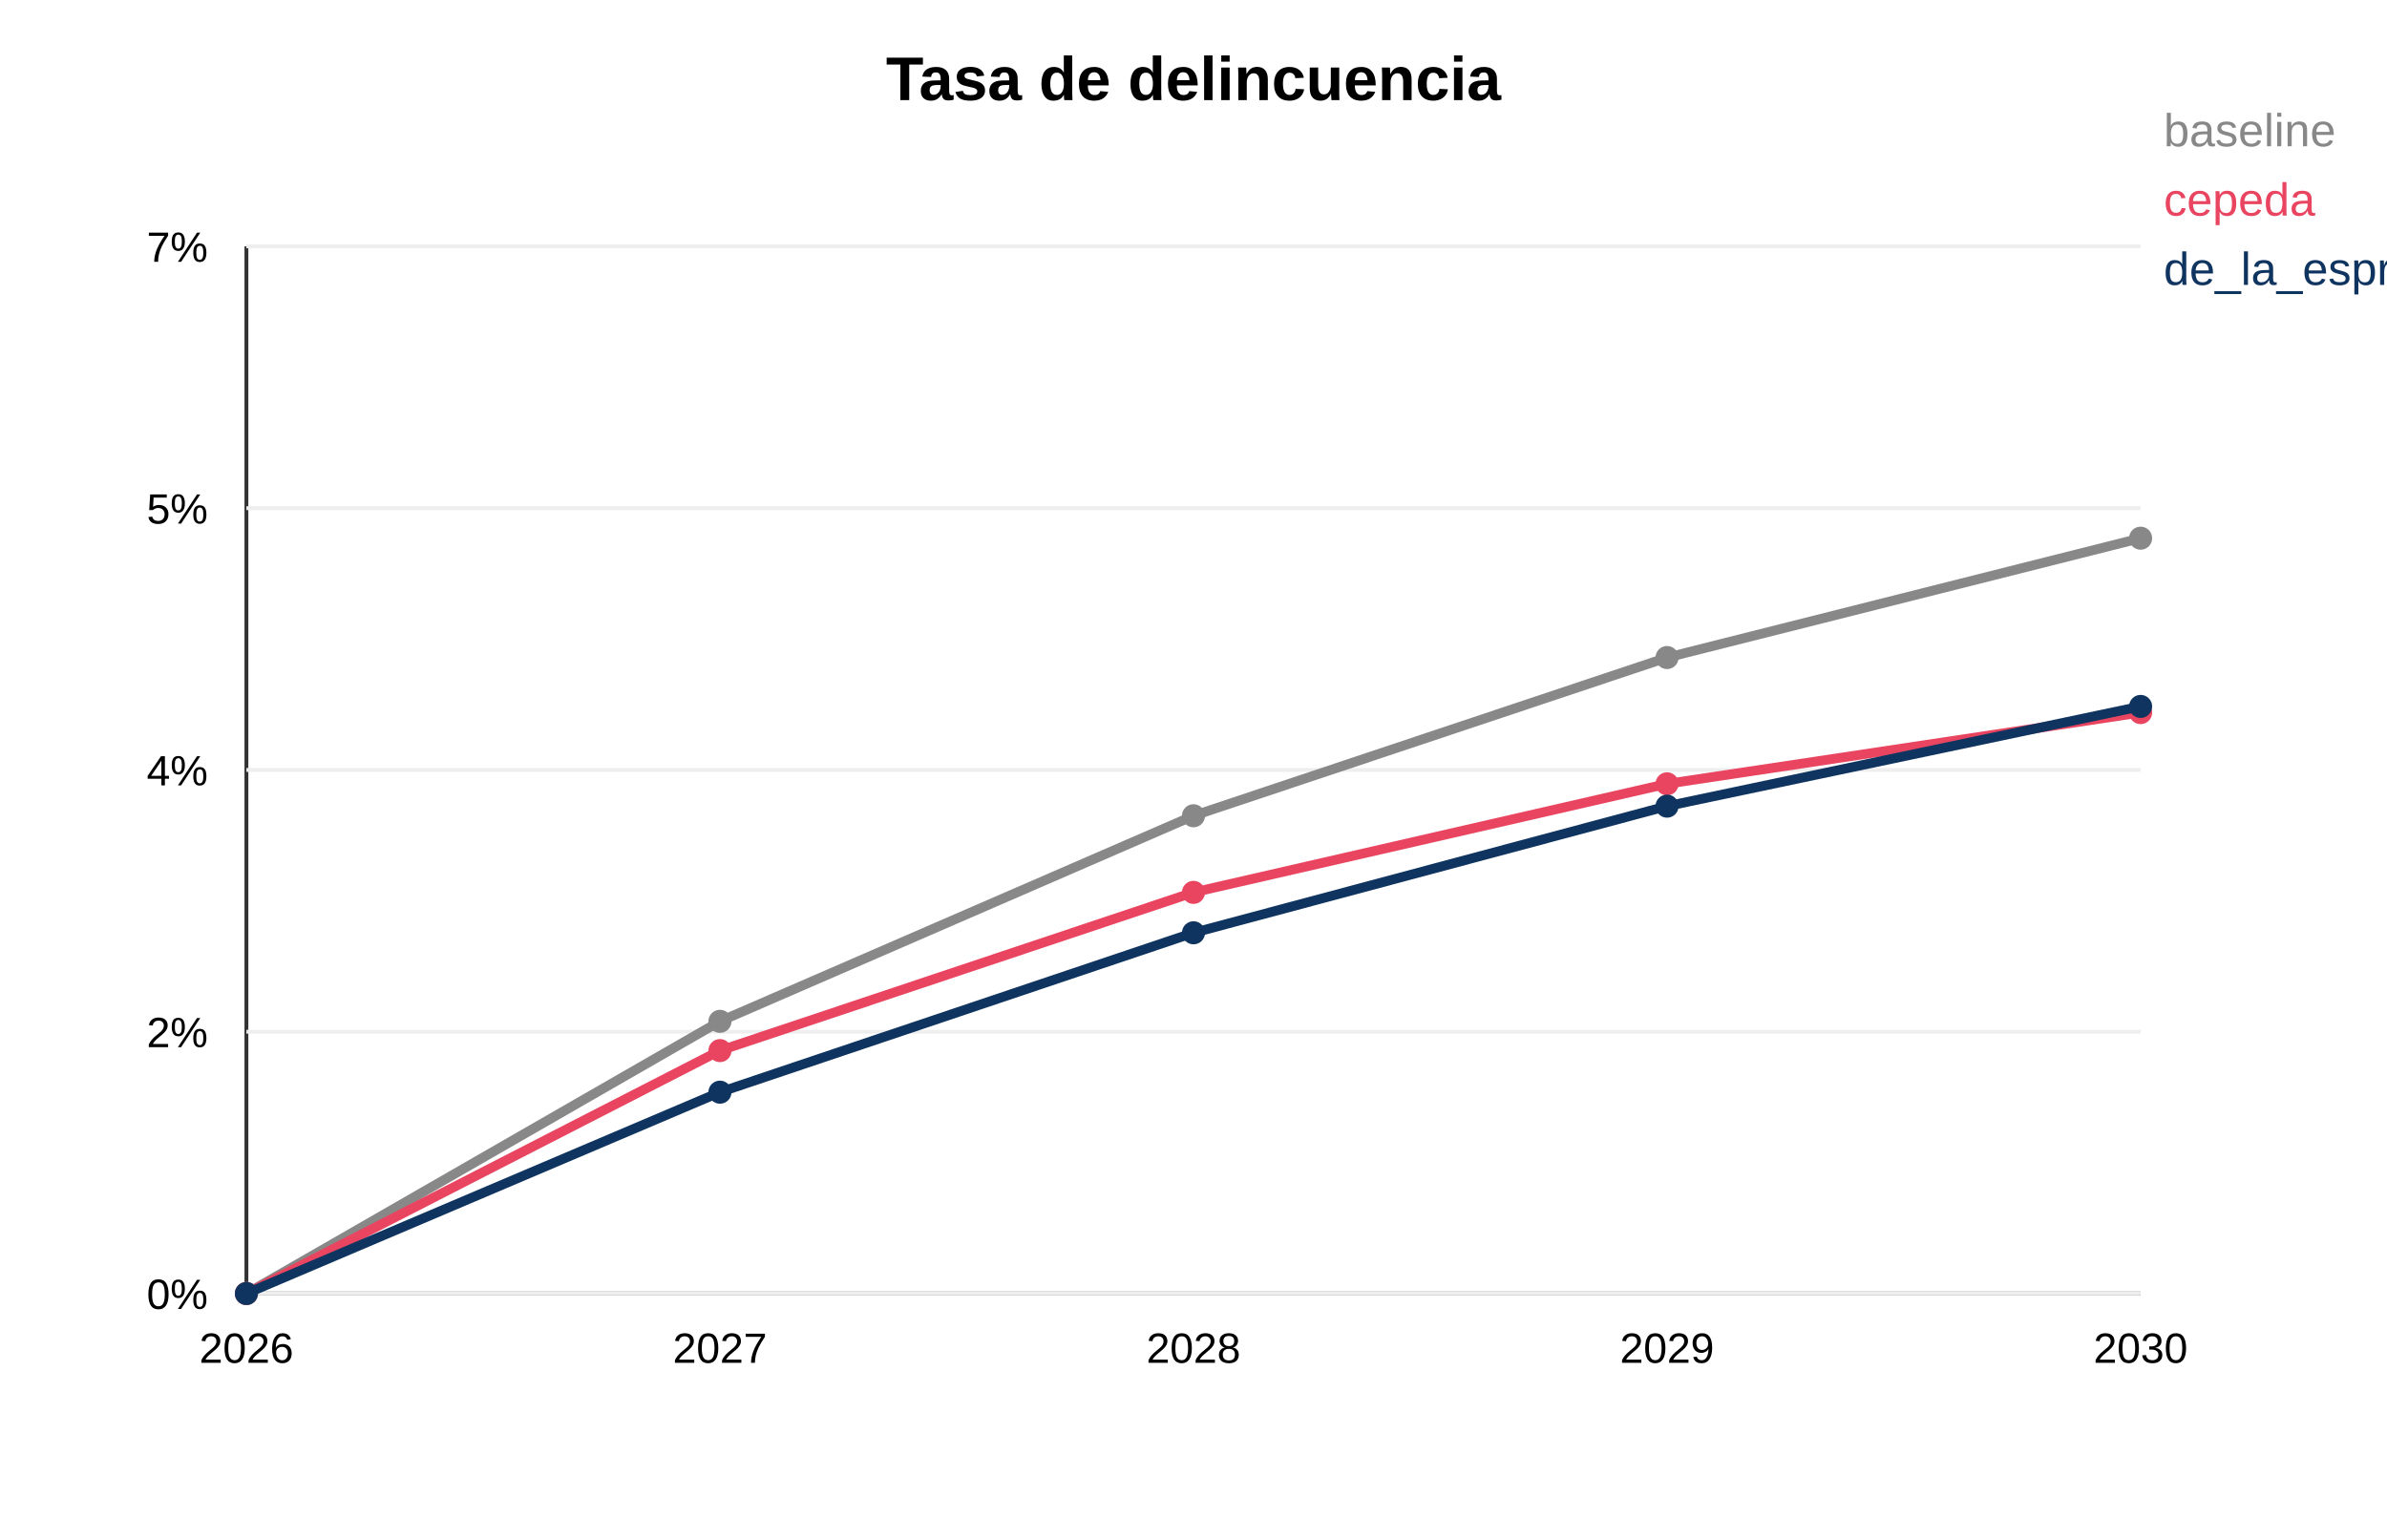
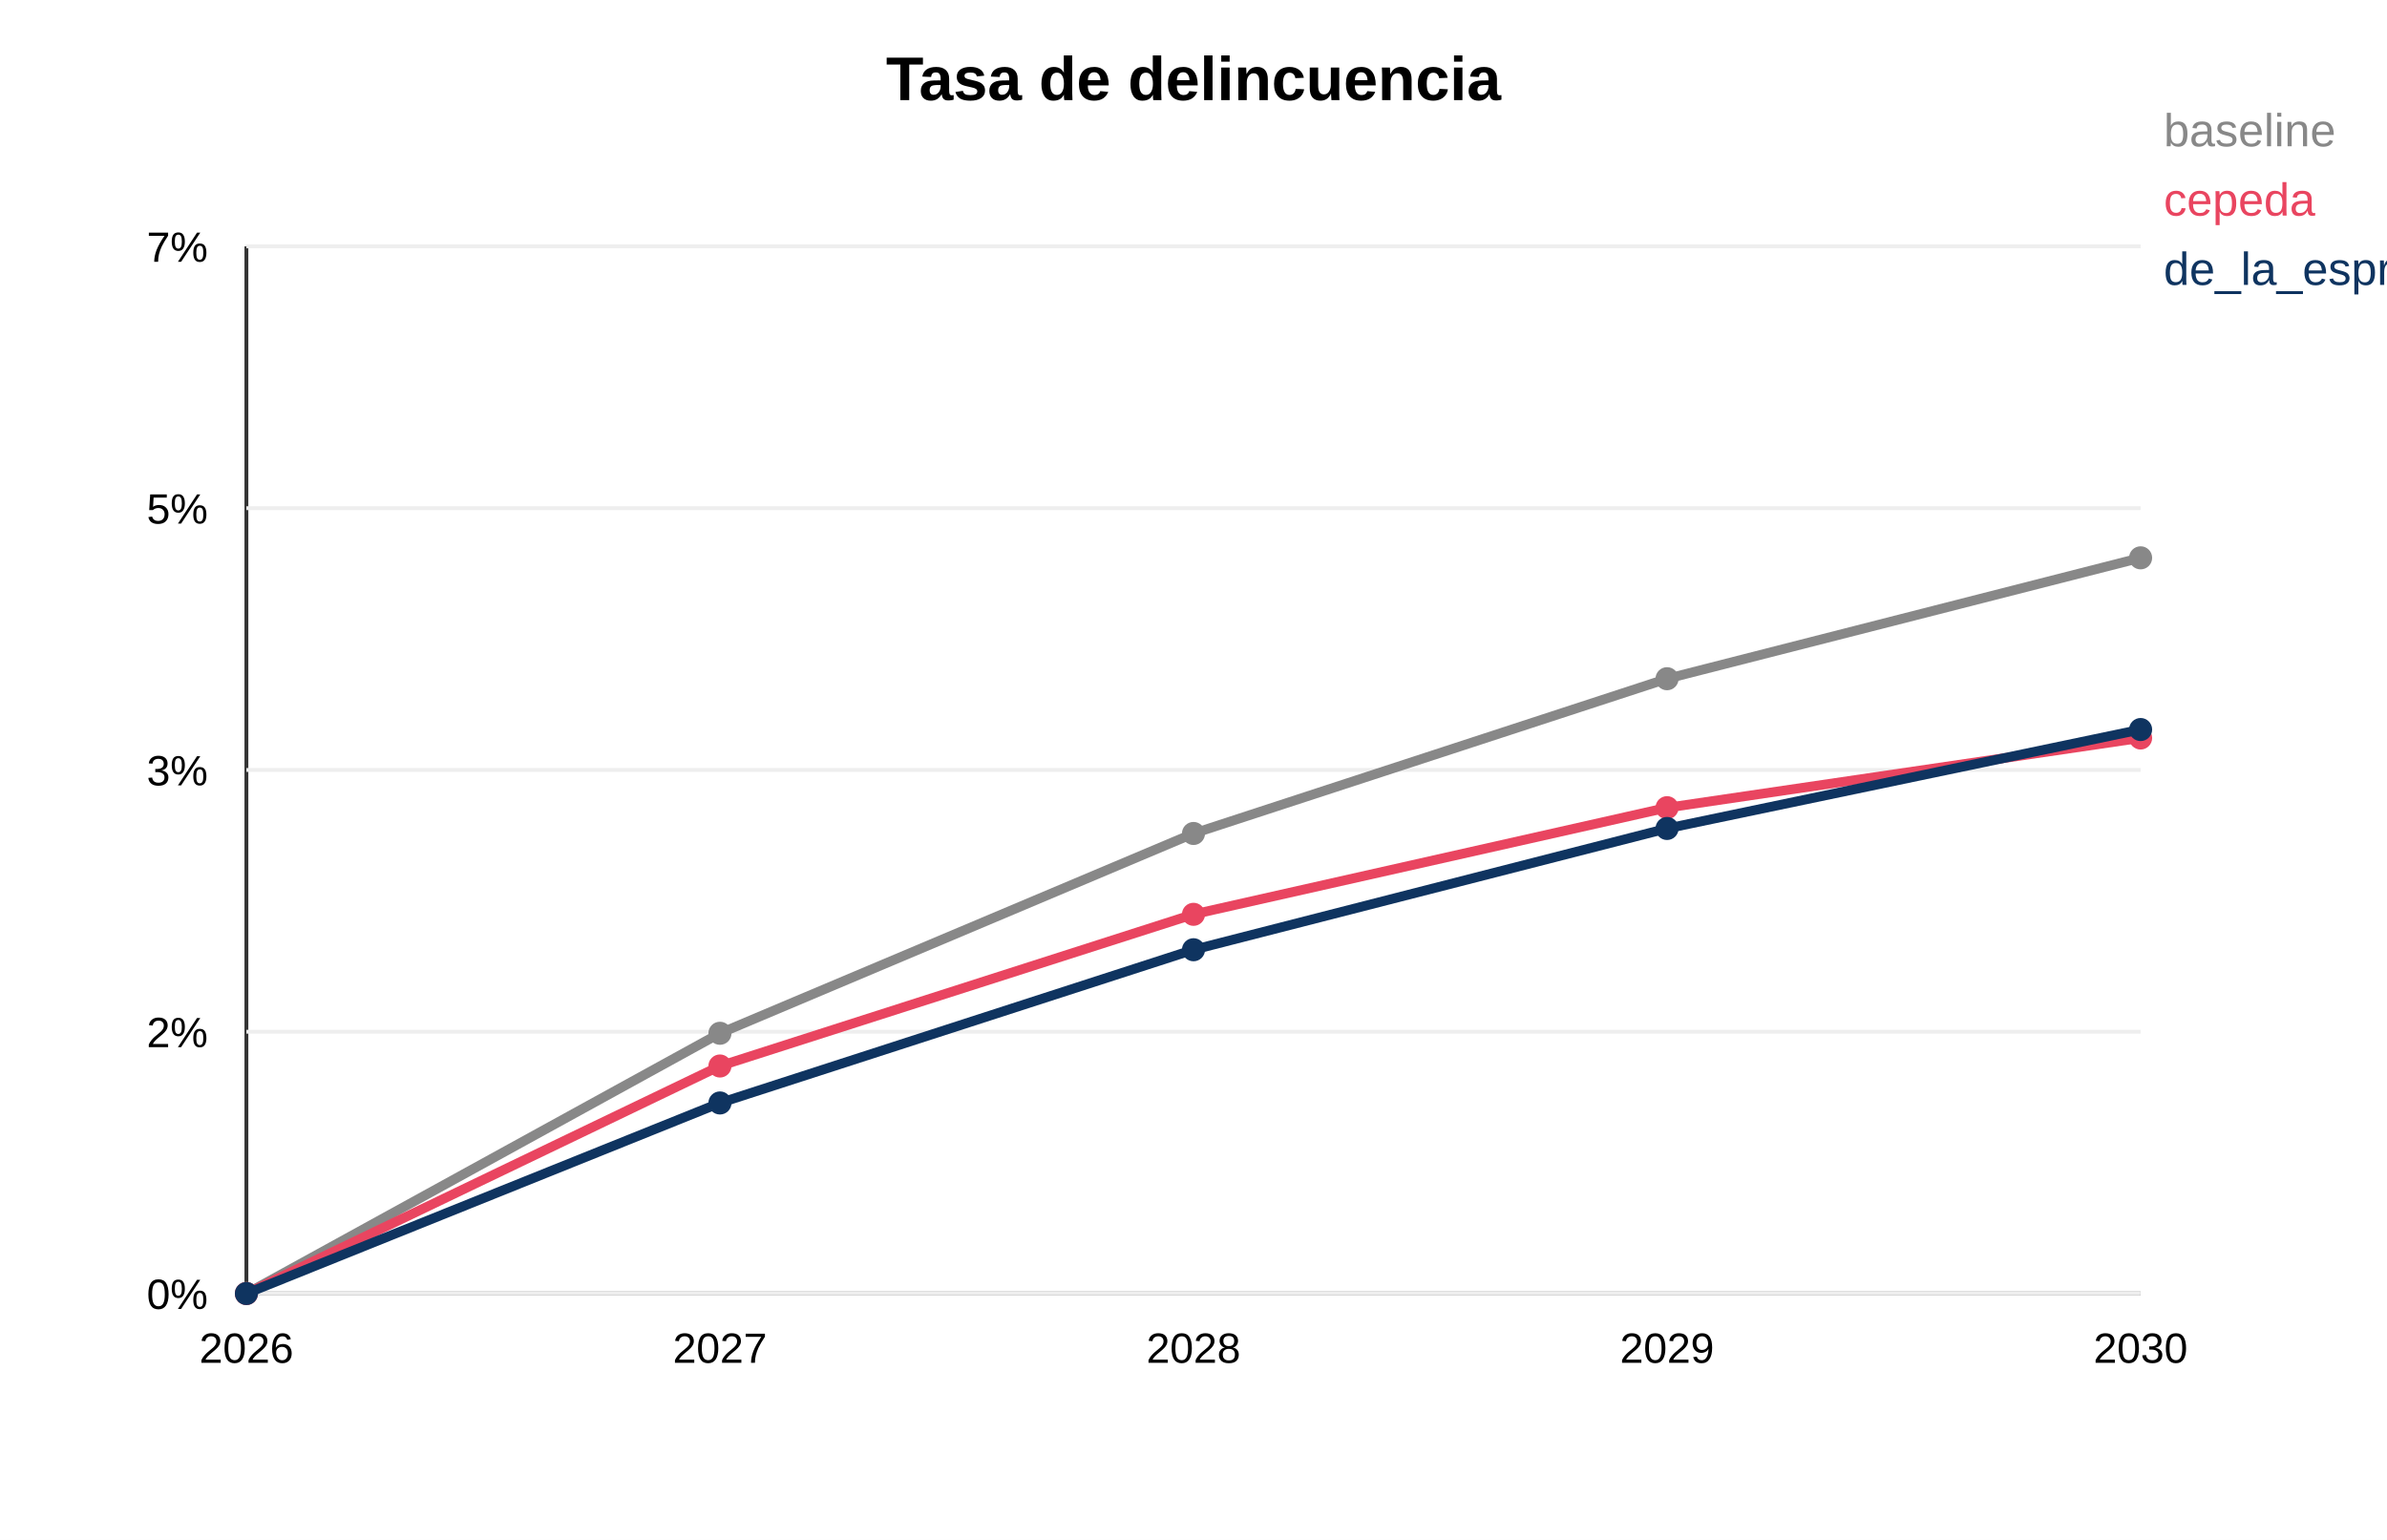
<svg xmlns="http://www.w3.org/2000/svg" width="620" height="400" font-family="Arial">
  <rect width="620" height="400" fill="white" />
  <text x="310.0" y="26" font-size="16" font-weight="bold" text-anchor="middle">Tasa de delincuencia</text>
  <line x1="64" y1="336" x2="556" y2="336" stroke="#333" />
  <line x1="64" y1="64" x2="64" y2="336" stroke="#333" />
  <text x="54" y="340.0" font-size="11" text-anchor="end">0%</text>
  <line x1="64" y1="336.0" x2="556" y2="336.0" stroke="#eee" />
  <text x="54" y="272.0" font-size="11" text-anchor="end">2%</text>
  <line x1="64" y1="268.0" x2="556" y2="268.0" stroke="#eee" />
-   <text x="54" y="204.0" font-size="11" text-anchor="end">4%</text>
+   <text x="54" y="204.0" font-size="11" text-anchor="end">3%</text>
  <line x1="64" y1="200.0" x2="556" y2="200.0" stroke="#eee" />
  <text x="54" y="136.0" font-size="11" text-anchor="end">5%</text>
  <line x1="64" y1="132.0" x2="556" y2="132.0" stroke="#eee" />
  <text x="54" y="68.0" font-size="11" text-anchor="end">7%</text>
  <line x1="64" y1="64.0" x2="556" y2="64.0" stroke="#eee" />
  <text x="64.0" y="354" font-size="11" text-anchor="middle">2026</text>
  <text x="187.0" y="354" font-size="11" text-anchor="middle">2027</text>
  <text x="310.0" y="354" font-size="11" text-anchor="middle">2028</text>
  <text x="433.0" y="354" font-size="11" text-anchor="middle">2029</text>
  <text x="556.0" y="354" font-size="11" text-anchor="middle">2030</text>
-   <polyline points="64.0,336.0 187.0,265.3 310.0,211.9 433.0,170.8 556.0,139.8" fill="none" stroke="#888888" stroke-width="2.5" />
+   <polyline points="64.0,336.0 187.0,268.4 310.0,216.5 433.0,176.3 556.0,144.9" fill="none" stroke="#888888" stroke-width="2.5" />
  <circle cx="64.0" cy="336.0" r="3" fill="#888888" />
-   <circle cx="187.0" cy="265.3" r="3" fill="#888888" />
-   <circle cx="310.0" cy="211.9" r="3" fill="#888888" />
-   <circle cx="433.0" cy="170.8" r="3" fill="#888888" />
-   <circle cx="556.0" cy="139.8" r="3" fill="#888888" />
+   <circle cx="187.0" cy="268.4" r="3" fill="#888888" />
+   <circle cx="310.0" cy="216.5" r="3" fill="#888888" />
+   <circle cx="433.0" cy="176.3" r="3" fill="#888888" />
+   <circle cx="556.0" cy="144.9" r="3" fill="#888888" />
  <text x="562" y="38" font-size="12" fill="#888888">baseline</text>
-   <polyline points="64.0,336.0 187.0,272.9 310.0,231.8 433.0,203.6 556.0,185.1" fill="none" stroke="#E94560" stroke-width="2.5" />
+   <polyline points="64.0,336.0 187.0,276.9 310.0,237.5 433.0,209.8 556.0,191.7" fill="none" stroke="#E94560" stroke-width="2.5" />
  <circle cx="64.0" cy="336.0" r="3" fill="#E94560" />
-   <circle cx="187.0" cy="272.9" r="3" fill="#E94560" />
-   <circle cx="310.0" cy="231.8" r="3" fill="#E94560" />
-   <circle cx="433.0" cy="203.6" r="3" fill="#E94560" />
-   <circle cx="556.0" cy="185.1" r="3" fill="#E94560" />
+   <circle cx="187.0" cy="276.9" r="3" fill="#E94560" />
+   <circle cx="310.0" cy="237.5" r="3" fill="#E94560" />
+   <circle cx="433.0" cy="209.8" r="3" fill="#E94560" />
+   <circle cx="556.0" cy="191.7" r="3" fill="#E94560" />
  <text x="562" y="56" font-size="12" fill="#E94560">cepeda</text>
-   <polyline points="64.0,336.0 187.0,283.7 310.0,242.3 433.0,209.4 556.0,183.5" fill="none" stroke="#0F3460" stroke-width="2.5" />
+   <polyline points="64.0,336.0 187.0,286.5 310.0,246.7 433.0,215.2 556.0,189.5" fill="none" stroke="#0F3460" stroke-width="2.5" />
  <circle cx="64.0" cy="336.0" r="3" fill="#0F3460" />
-   <circle cx="187.0" cy="283.7" r="3" fill="#0F3460" />
-   <circle cx="310.0" cy="242.3" r="3" fill="#0F3460" />
-   <circle cx="433.0" cy="209.4" r="3" fill="#0F3460" />
-   <circle cx="556.0" cy="183.5" r="3" fill="#0F3460" />
+   <circle cx="187.0" cy="286.5" r="3" fill="#0F3460" />
+   <circle cx="310.0" cy="246.7" r="3" fill="#0F3460" />
+   <circle cx="433.0" cy="215.2" r="3" fill="#0F3460" />
+   <circle cx="556.0" cy="189.5" r="3" fill="#0F3460" />
  <text x="562" y="74" font-size="12" fill="#0F3460">de_la_espriella</text>
</svg>
